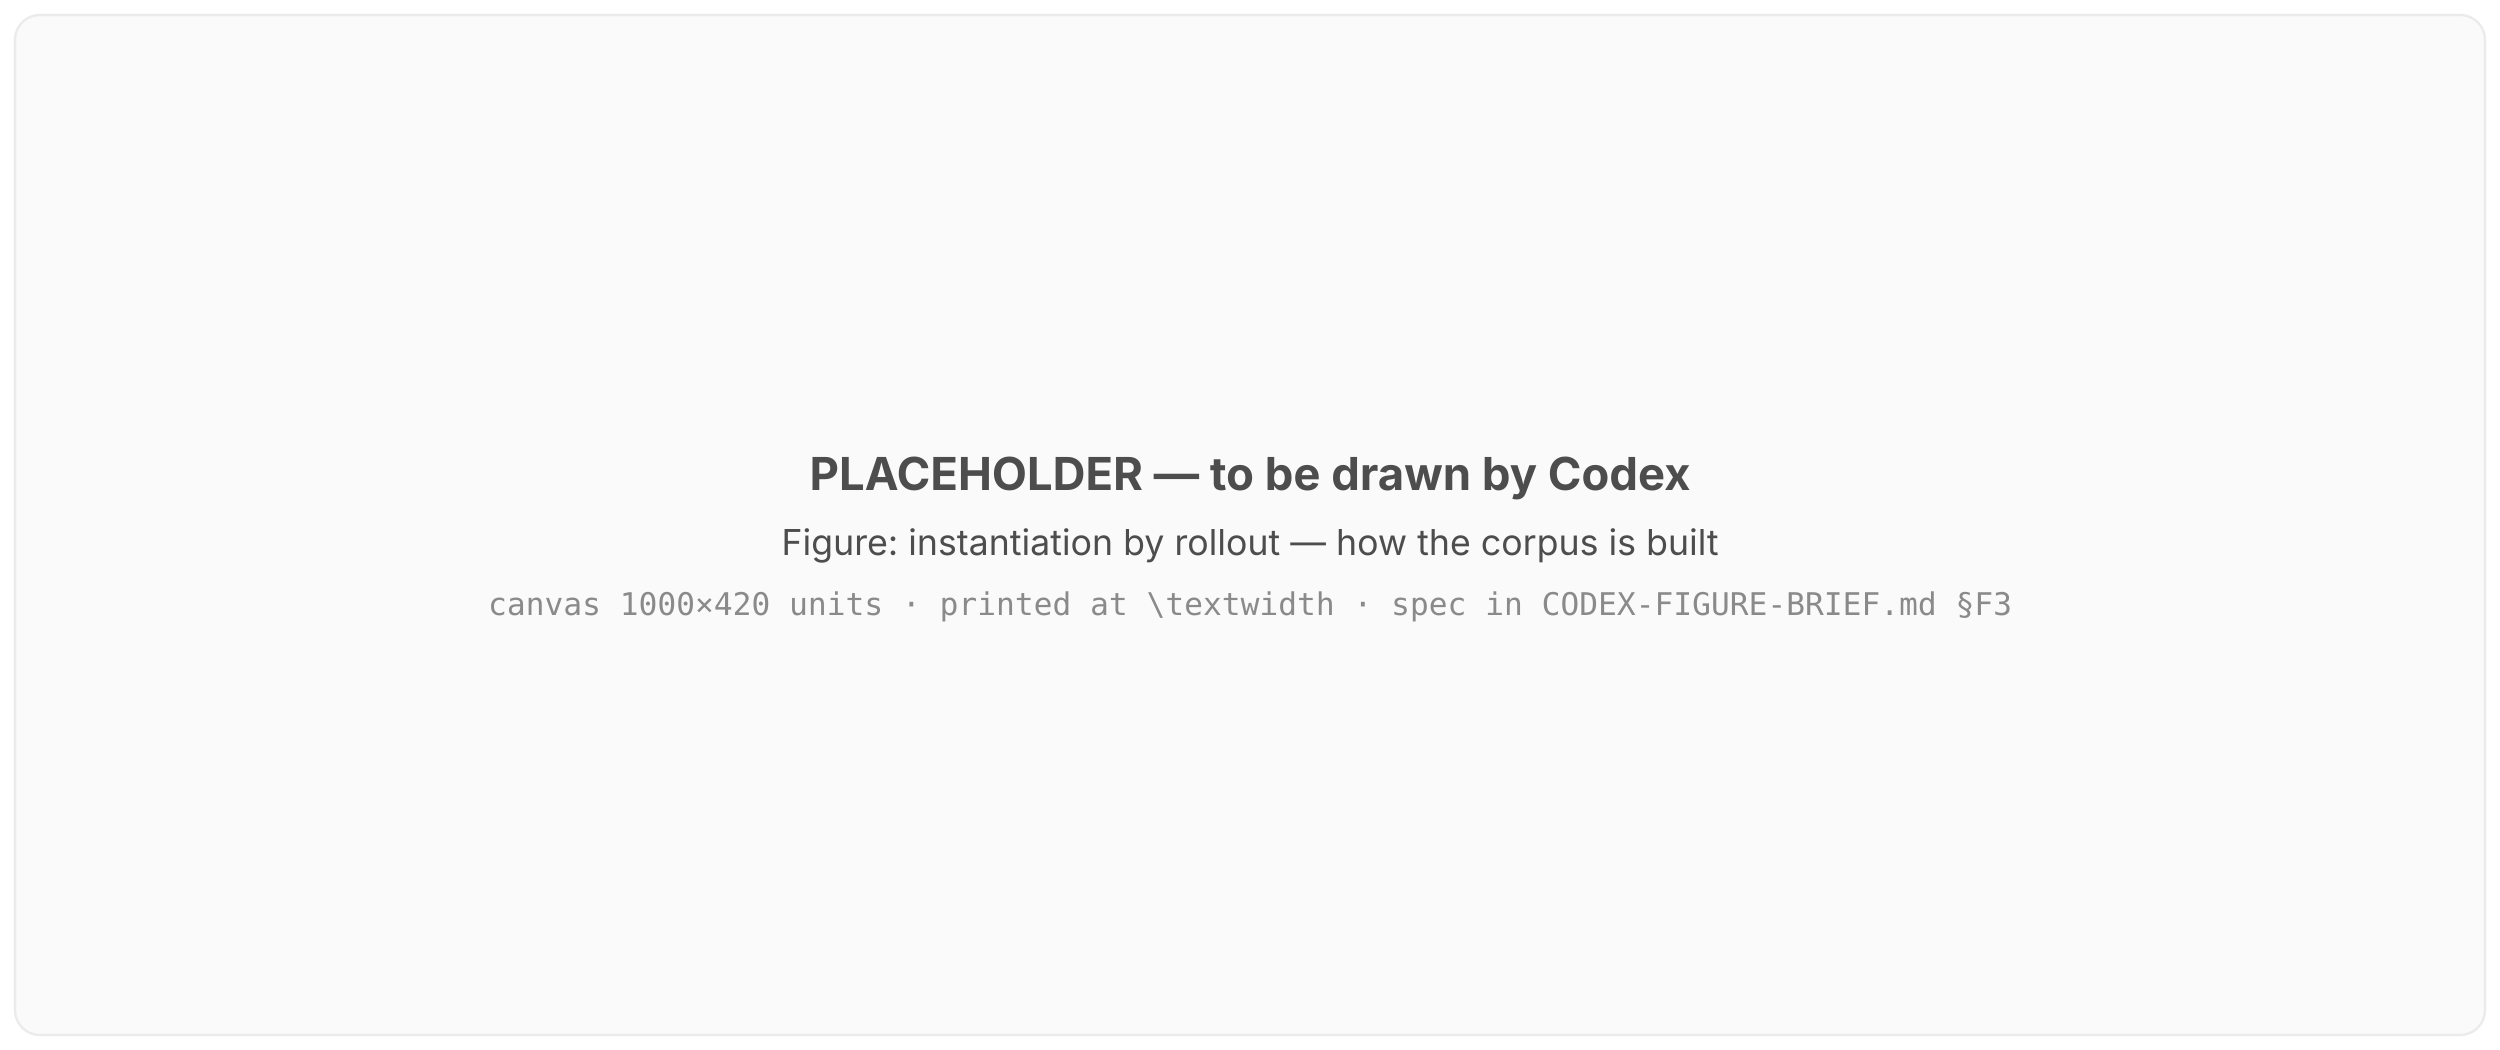
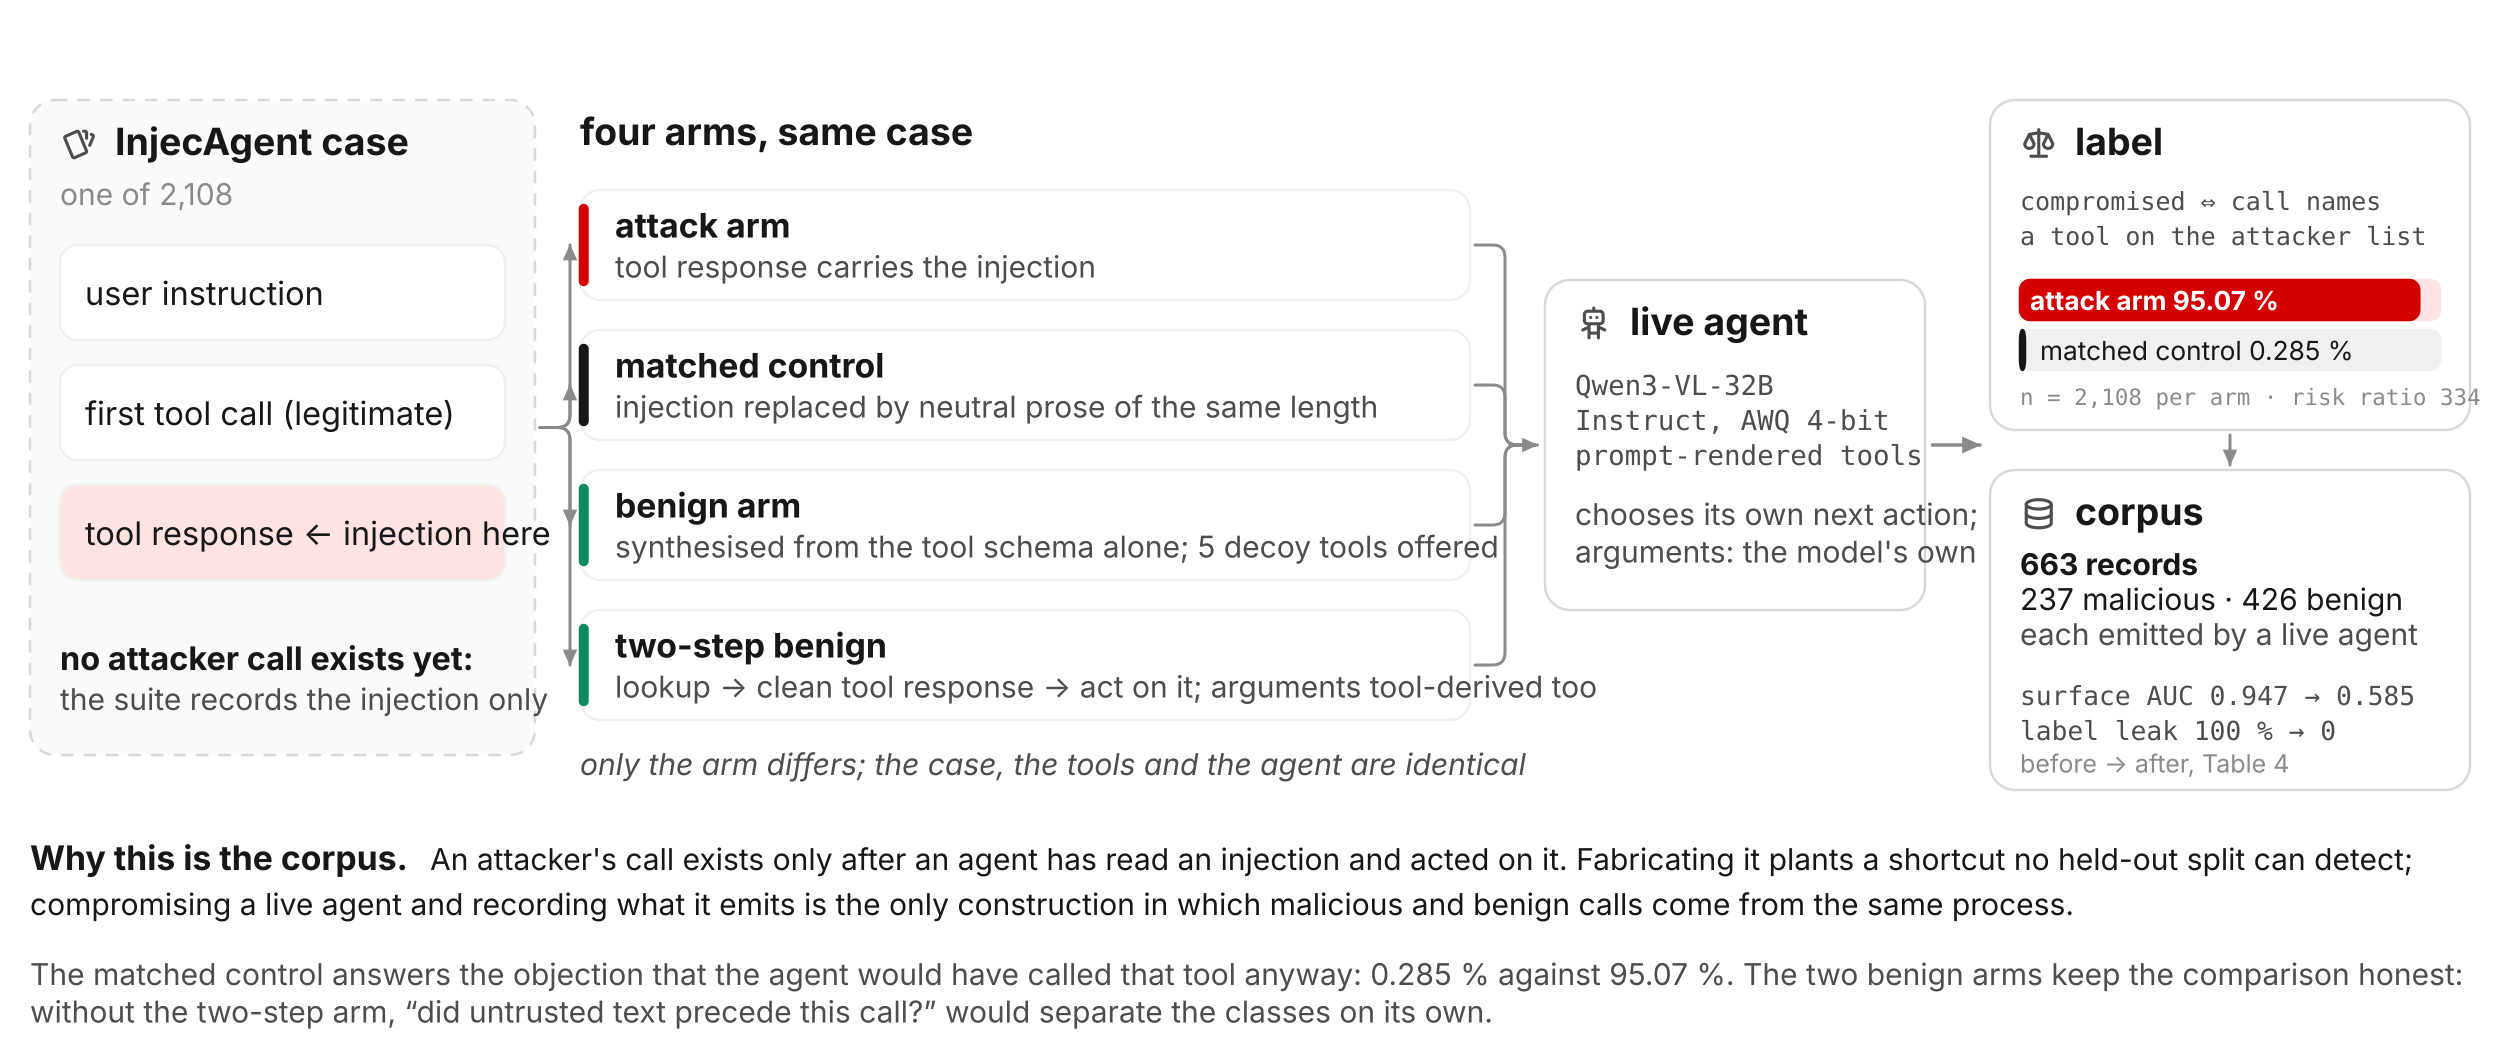
<svg xmlns="http://www.w3.org/2000/svg" width="1000" height="420" viewBox="0 0 1000 420" font-family="Geist, Inter, 'SF Pro Text', 'Helvetica Neue', Helvetica, Arial, sans-serif">
  <defs>
    <marker id="ah" viewBox="0 0 10 10" refX="8.5" refY="5" markerWidth="6" markerHeight="6" orient="auto-start-reverse">
      <path d="M0,1 L9,5 L0,9 z" fill="context-stroke" />
    </marker>
    <filter id="sh" x="-20%" y="-20%" width="140%" height="140%">
      <feDropShadow dx="0" dy="1.5" stdDeviation="2.5" flood-color="#0F172A" flood-opacity="0.07" />
    </filter>
  </defs>
  <rect width="1000" height="420" fill="#FFFFFF" />
-   <rect x="6" y="6" width="988" height="408" rx="10" fill="#FAFAFA" stroke="#EBEBEB" stroke-width="1.0" />
-   <text x="500.0" y="196.0" font-size="18.182" fill="#4D4D4D" font-weight="bold" text-anchor="middle" font-family="Geist, Inter, 'SF Pro Text', 'Helvetica Neue', Helvetica, Arial, sans-serif">PLACEHOLDER — to be drawn by Codex</text>
-   <text x="500.0" y="222.0" font-size="14.286" fill="#4D4D4D" font-weight="normal" text-anchor="middle" font-family="Geist, Inter, 'SF Pro Text', 'Helvetica Neue', Helvetica, Arial, sans-serif">Figure: instantiation by rollout — how the corpus is built</text>
-   <text x="500.0" y="246.0" font-size="12.5" fill="#8A8A8A" font-weight="normal" text-anchor="middle" font-family="'Geist Mono', 'SFMono-Regular', Menlo, Consolas, monospace">canvas 1000×420 units · printed at \textwidth · spec in CODEX-FIGURE-BRIEF.md §F3</text>
+   <rect x="12" y="40" width="202" height="262" rx="10" fill="#FAFAFA" stroke="#D8D8D8" stroke-width="1.0" stroke-dasharray="5 4" />
+   <g transform="translate(24,50)">
+     <svg width="15" height="15" overflow="visible">
+       <svg viewBox="0 0 24 24" width="100%" height="100%" preserveAspectRatio="xMidYMid meet">
+         <path fill="none" stroke="#4D4D4D" stroke-linecap="round" stroke-linejoin="round" stroke-width="2" d="m3.604 7.197l7.138-3.109a.96.96 0 0 1 1.27.527l4.924 11.902a1 1 0 0 1-.514 1.304L9.285 20.93a.96.96 0 0 1-1.271-.527L3.09 8.5a1 1 0 0 1 .514-1.304zM15 4h1a1 1 0 0 1 1 1v3.5M20 6q.396.168.768.315a1 1 0 0 1 .53 1.311L19 13" />
+       </svg>
+     </svg>
+   </g>
+   <text x="46" y="62" font-size="15" fill="#171717" font-weight="bold" text-anchor="start" font-family="Geist, Inter, 'SF Pro Text', 'Helvetica Neue', Helvetica, Arial, sans-serif">InjecAgent case</text>
+   <text x="24" y="82" font-size="12" fill="#8A8A8A" font-weight="normal" text-anchor="start" font-family="Geist, Inter, 'SF Pro Text', 'Helvetica Neue', Helvetica, Arial, sans-serif">one of 2,108</text>
+   <rect x="24" y="98" width="178" height="38" rx="7" fill="#FFFFFF" stroke="#F0F0F0" stroke-width="1.0" />
+   <text x="34" y="122" font-size="13" fill="#171717" font-weight="normal" text-anchor="start" font-family="Geist, Inter, 'SF Pro Text', 'Helvetica Neue', Helvetica, Arial, sans-serif">user instruction</text>
+   <rect x="24" y="146" width="178" height="38" rx="7" fill="#FFFFFF" stroke="#F0F0F0" stroke-width="1.0" />
+   <text x="34" y="170" font-size="13" fill="#171717" font-weight="normal" text-anchor="start" font-family="Geist, Inter, 'SF Pro Text', 'Helvetica Neue', Helvetica, Arial, sans-serif">first tool call (legitimate)</text>
+   <rect x="24" y="194" width="178" height="38" rx="7" fill="#FFE3E3" stroke="#F0F0F0" stroke-width="1.0" />
+   <text x="34" y="218" font-size="13" fill="#171717" font-weight="normal" text-anchor="start" font-family="Geist, Inter, 'SF Pro Text', 'Helvetica Neue', Helvetica, Arial, sans-serif">tool response ← injection here</text>
+   <text x="24" y="268" font-size="13" fill="#171717" font-weight="bold" text-anchor="start" font-family="Geist, Inter, 'SF Pro Text', 'Helvetica Neue', Helvetica, Arial, sans-serif">no attacker call exists yet:</text>
+   <text x="24" y="284" font-size="12" fill="#4D4D4D" font-weight="normal" text-anchor="start" font-family="Geist, Inter, 'SF Pro Text', 'Helvetica Neue', Helvetica, Arial, sans-serif">the suite records the injection only</text>
+   <text x="232" y="58" font-size="15" fill="#171717" font-weight="bold" text-anchor="start" font-family="Geist, Inter, 'SF Pro Text', 'Helvetica Neue', Helvetica, Arial, sans-serif">four arms, same case</text>
+   <rect x="232" y="76" width="356" height="44" rx="8" fill="#FFFFFF" stroke="#F0F0F0" stroke-width="1.0" />
+   <rect x="232" y="82" width="3" height="32" rx="1.5" fill="#D40000" stroke="#D40000" stroke-width="1.0" />
+   <text x="246" y="95" font-size="13.5" fill="#171717" font-weight="bold" text-anchor="start" font-family="Geist, Inter, 'SF Pro Text', 'Helvetica Neue', Helvetica, Arial, sans-serif">attack arm</text>
+   <text x="246" y="111" font-size="12" fill="#4D4D4D" font-weight="normal" text-anchor="start" font-family="Geist, Inter, 'SF Pro Text', 'Helvetica Neue', Helvetica, Arial, sans-serif">tool response carries the injection</text>
+   <rect x="232" y="132" width="356" height="44" rx="8" fill="#FFFFFF" stroke="#F0F0F0" stroke-width="1.0" />
+   <rect x="232" y="138" width="3" height="32" rx="1.5" fill="#171717" stroke="#171717" stroke-width="1.0" />
+   <text x="246" y="151" font-size="13.5" fill="#171717" font-weight="bold" text-anchor="start" font-family="Geist, Inter, 'SF Pro Text', 'Helvetica Neue', Helvetica, Arial, sans-serif">matched control</text>
+   <text x="246" y="167" font-size="12" fill="#4D4D4D" font-weight="normal" text-anchor="start" font-family="Geist, Inter, 'SF Pro Text', 'Helvetica Neue', Helvetica, Arial, sans-serif">injection replaced by neutral prose of the same length</text>
+   <rect x="232" y="188" width="356" height="44" rx="8" fill="#FFFFFF" stroke="#F0F0F0" stroke-width="1.0" />
+   <rect x="232" y="194" width="3" height="32" rx="1.5" fill="#0E8A5F" stroke="#0E8A5F" stroke-width="1.0" />
+   <text x="246" y="207" font-size="13.5" fill="#171717" font-weight="bold" text-anchor="start" font-family="Geist, Inter, 'SF Pro Text', 'Helvetica Neue', Helvetica, Arial, sans-serif">benign arm</text>
+   <text x="246" y="223" font-size="12" fill="#4D4D4D" font-weight="normal" text-anchor="start" font-family="Geist, Inter, 'SF Pro Text', 'Helvetica Neue', Helvetica, Arial, sans-serif">synthesised from the tool schema alone; 5 decoy tools offered</text>
+   <rect x="232" y="244" width="356" height="44" rx="8" fill="#FFFFFF" stroke="#F0F0F0" stroke-width="1.0" />
+   <rect x="232" y="250" width="3" height="32" rx="1.5" fill="#0E8A5F" stroke="#0E8A5F" stroke-width="1.0" />
+   <text x="246" y="263" font-size="13.5" fill="#171717" font-weight="bold" text-anchor="start" font-family="Geist, Inter, 'SF Pro Text', 'Helvetica Neue', Helvetica, Arial, sans-serif">two-step benign</text>
+   <text x="246" y="279" font-size="12" fill="#4D4D4D" font-weight="normal" text-anchor="start" font-family="Geist, Inter, 'SF Pro Text', 'Helvetica Neue', Helvetica, Arial, sans-serif">lookup → clean tool response → act on it; arguments tool-derived too</text>
+   <path d="M 216,171.0 L 223.0,171.0 Q 228,171.0 228.0,166.0 L 228.0,98 Q 228,98 228.0,98.0 L 228,98" fill="none" stroke="#8A8A8A" stroke-width="1.2" stroke-linecap="round" stroke-linejoin="round" marker-end="url(#ah)" />
+   <path d="M 216,171.0 L 223.0,171.0 Q 228,171.0 228.0,166.0 L 228.0,154 Q 228,154 228.0,154.0 L 228,154" fill="none" stroke="#8A8A8A" stroke-width="1.2" stroke-linecap="round" stroke-linejoin="round" marker-end="url(#ah)" />
+   <path d="M 216,171.0 L 223.0,171.0 Q 228,171.0 228.0,176.0 L 228.0,210 Q 228,210 228.0,210.0 L 228,210" fill="none" stroke="#8A8A8A" stroke-width="1.2" stroke-linecap="round" stroke-linejoin="round" marker-end="url(#ah)" />
+   <path d="M 216,171.0 L 223.0,171.0 Q 228,171.0 228.0,176.0 L 228.0,266 Q 228,266 228.0,266.0 L 228,266" fill="none" stroke="#8A8A8A" stroke-width="1.2" stroke-linecap="round" stroke-linejoin="round" marker-end="url(#ah)" />
+   <text x="232" y="310" font-size="12" fill="#4D4D4D" font-weight="normal" text-anchor="start" font-family="Geist, Inter, 'SF Pro Text', 'Helvetica Neue', Helvetica, Arial, sans-serif" font-style="italic">only the arm differs; the case, the tools and the agent are identical</text>
+   <path d="M 590,98 L 597.0,98.0 Q 602,98 602.0,103.0 L 602.0,173.0 Q 602,178.0 607.0,178.0 L 614,178.0" fill="none" stroke="#8A8A8A" stroke-width="1.2" stroke-linecap="round" stroke-linejoin="round" />
+   <path d="M 590,154 L 597.0,154.0 Q 602,154 602.0,159.0 L 602.0,173.0 Q 602,178.0 607.0,178.0 L 614,178.0" fill="none" stroke="#8A8A8A" stroke-width="1.2" stroke-linecap="round" stroke-linejoin="round" />
+   <path d="M 590,210 L 597.0,210.0 Q 602,210 602.0,205.0 L 602.0,183.0 Q 602,178.0 607.0,178.0 L 614,178.0" fill="none" stroke="#8A8A8A" stroke-width="1.2" stroke-linecap="round" stroke-linejoin="round" />
+   <path d="M 590,266 L 597.0,266.0 Q 602,266 602.0,261.0 L 602.0,183.0 Q 602,178.0 607.0,178.0 L 614,178.0" fill="none" stroke="#8A8A8A" stroke-width="1.2" stroke-linecap="round" stroke-linejoin="round" />
+   <line x1="604" y1="178.0" x2="615" y2="178.0" stroke="#8A8A8A" stroke-width="1.2" stroke-linecap="round" marker-end="url(#ah)" />
+   <rect x="618" y="112" width="152" height="132" rx="10" fill="#FFFFFF" stroke="#D8D8D8" stroke-width="1.0" />
+   <g transform="translate(630,122)">
+     <svg width="15" height="15" overflow="visible">
+       <svg viewBox="0 0 24 24" width="100%" height="100%" preserveAspectRatio="xMidYMid meet">
+         <path fill="none" stroke="#4D4D4D" stroke-linecap="round" stroke-linejoin="round" stroke-width="2" d="M6 6a2 2 0 0 1 2-2h8a2 2 0 0 1 2 2v4a2 2 0 0 1-2 2H8a2 2 0 0 1-2-2zm6-4v2m-3 8v9m6-9v9M5 16l4-2m6 0l4 2M9 18h6M10 8v.01M14 8v.01" />
+       </svg>
+     </svg>
+   </g>
+   <text x="652" y="134" font-size="15" fill="#171717" font-weight="bold" text-anchor="start" font-family="Geist, Inter, 'SF Pro Text', 'Helvetica Neue', Helvetica, Arial, sans-serif">live agent</text>
+   <text x="630" y="158" font-size="11" fill="#4D4D4D" font-weight="normal" text-anchor="start" font-family="'Geist Mono', 'SFMono-Regular', Menlo, Consolas, monospace">Qwen3-VL-32B</text>
+   <text x="630" y="172" font-size="11" fill="#4D4D4D" font-weight="normal" text-anchor="start" font-family="'Geist Mono', 'SFMono-Regular', Menlo, Consolas, monospace">Instruct, AWQ 4-bit</text>
+   <text x="630" y="186" font-size="11" fill="#4D4D4D" font-weight="normal" text-anchor="start" font-family="'Geist Mono', 'SFMono-Regular', Menlo, Consolas, monospace">prompt-rendered tools</text>
+   <text x="630" y="210" font-size="12" fill="#4D4D4D" font-weight="normal" text-anchor="start" font-family="Geist, Inter, 'SF Pro Text', 'Helvetica Neue', Helvetica, Arial, sans-serif">chooses its own next action;</text>
+   <text x="630" y="225" font-size="12" fill="#4D4D4D" font-weight="normal" text-anchor="start" font-family="Geist, Inter, 'SF Pro Text', 'Helvetica Neue', Helvetica, Arial, sans-serif">arguments: the model's own</text>
+   <line x1="773" y1="178.0" x2="792" y2="178.0" stroke="#8A8A8A" stroke-width="1.4" stroke-linecap="round" marker-end="url(#ah)" />
+   <rect x="796" y="40" width="192" height="132" rx="10" fill="#FFFFFF" stroke="#D8D8D8" stroke-width="1.0" />
+   <g transform="translate(808,50)">
+     <svg width="15" height="15" overflow="visible">
+       <svg viewBox="0 0 24 24" width="100%" height="100%" preserveAspectRatio="xMidYMid meet">
+         <path fill="none" stroke="#4D4D4D" stroke-linecap="round" stroke-linejoin="round" stroke-width="2" d="M7 20h10M6 6l6-1l6 1m-6-3v17m-3-8L6 6l-3 6a3 3 0 0 0 6 0m12 0l-3-6l-3 6a3 3 0 0 0 6 0" />
+       </svg>
+     </svg>
+   </g>
+   <text x="830" y="62" font-size="15" fill="#171717" font-weight="bold" text-anchor="start" font-family="Geist, Inter, 'SF Pro Text', 'Helvetica Neue', Helvetica, Arial, sans-serif">label</text>
+   <text x="808" y="84" font-size="10" fill="#4D4D4D" font-weight="normal" text-anchor="start" font-family="'Geist Mono', 'SFMono-Regular', Menlo, Consolas, monospace">compromised ⇔ call names</text>
+   <text x="808" y="98" font-size="10" fill="#4D4D4D" font-weight="normal" text-anchor="start" font-family="'Geist Mono', 'SFMono-Regular', Menlo, Consolas, monospace">a tool on the attacker list</text>
+   <rect x="808" y="112" width="168" height="16" rx="4" fill="#FFE3E3" stroke="#FFE3E3" stroke-width="1.0" />
+   <rect x="808" y="112" width="159.718" height="16" rx="4" fill="#D40000" stroke="#D40000" stroke-width="1.0" />
+   <text x="812" y="124" font-size="10.5" fill="#FFFFFF" font-weight="bold" text-anchor="start" font-family="Geist, Inter, 'SF Pro Text', 'Helvetica Neue', Helvetica, Arial, sans-serif">attack arm  95.07 %</text>
+   <rect x="808" y="132" width="168" height="16" rx="4" fill="#F0F0F0" stroke="#F0F0F0" stroke-width="1.0" />
+   <rect x="808" y="132" width="2" height="16" rx="4" fill="#171717" stroke="#171717" stroke-width="1.0" />
+   <text x="816" y="144" font-size="10.5" fill="#171717" font-weight="normal" text-anchor="start" font-family="Geist, Inter, 'SF Pro Text', 'Helvetica Neue', Helvetica, Arial, sans-serif">matched control  0.285 %</text>
+   <text x="808" y="162" font-size="9" fill="#8A8A8A" font-weight="normal" text-anchor="start" font-family="'Geist Mono', 'SFMono-Regular', Menlo, Consolas, monospace">n = 2,108 per arm · risk ratio 334</text>
+   <line x1="892.0" y1="174" x2="892.0" y2="186" stroke="#8A8A8A" stroke-width="1.2" stroke-linecap="round" marker-end="url(#ah)" />
+   <rect x="796" y="188" width="192" height="128" rx="10" fill="#FFFFFF" stroke="#D8D8D8" stroke-width="1.0" />
+   <g transform="translate(808,198)">
+     <svg width="15" height="15" overflow="visible">
+       <svg viewBox="0 0 24 24" width="100%" height="100%" preserveAspectRatio="xMidYMid meet">
+         <g fill="none" stroke="#4D4D4D" stroke-linecap="round" stroke-linejoin="round" stroke-width="2">
+           <path d="M4 6a8 3 0 1 0 16 0A8 3 0 1 0 4 6" />
+           <path d="M4 6v6a8 3 0 0 0 16 0V6" />
+           <path d="M4 12v6a8 3 0 0 0 16 0v-6" />
+         </g>
+       </svg>
+     </svg>
+   </g>
+   <text x="830" y="210" font-size="15" fill="#171717" font-weight="bold" text-anchor="start" font-family="Geist, Inter, 'SF Pro Text', 'Helvetica Neue', Helvetica, Arial, sans-serif">corpus</text>
+   <text x="808" y="230" font-size="12" fill="#171717" font-weight="bold" text-anchor="start" font-family="Geist, Inter, 'SF Pro Text', 'Helvetica Neue', Helvetica, Arial, sans-serif">663 records</text>
+   <text x="808" y="244" font-size="12" fill="#171717" font-weight="normal" text-anchor="start" font-family="Geist, Inter, 'SF Pro Text', 'Helvetica Neue', Helvetica, Arial, sans-serif">237 malicious · 426 benign</text>
+   <text x="808" y="258" font-size="12" fill="#4D4D4D" font-weight="normal" text-anchor="start" font-family="Geist, Inter, 'SF Pro Text', 'Helvetica Neue', Helvetica, Arial, sans-serif">each emitted by a live agent</text>
+   <text x="808" y="282" font-size="10.5" fill="#4D4D4D" font-weight="normal" text-anchor="start" font-family="'Geist Mono', 'SFMono-Regular', Menlo, Consolas, monospace">surface AUC  0.947 → 0.585</text>
+   <text x="808" y="296" font-size="10.5" fill="#4D4D4D" font-weight="normal" text-anchor="start" font-family="'Geist Mono', 'SFMono-Regular', Menlo, Consolas, monospace">label leak    100 % → 0</text>
+   <text x="808" y="309" font-size="10" fill="#8A8A8A" font-weight="normal" text-anchor="start" font-family="Geist, Inter, 'SF Pro Text', 'Helvetica Neue', Helvetica, Arial, sans-serif">before → after, Table 4</text>
+   <text x="12" y="348" font-size="13.5" fill="#171717" font-weight="bold" text-anchor="start" font-family="Geist, Inter, 'SF Pro Text', 'Helvetica Neue', Helvetica, Arial, sans-serif">Why this is the corpus.</text>
+   <text x="172" y="348" font-size="12" fill="#171717" font-weight="normal" text-anchor="start" font-family="Geist, Inter, 'SF Pro Text', 'Helvetica Neue', Helvetica, Arial, sans-serif">An attacker's call exists only after an agent has read an injection and acted on it. Fabricating it plants a shortcut no held-out split can detect;</text>
+   <text x="12" y="366" font-size="12" fill="#171717" font-weight="normal" text-anchor="start" font-family="Geist, Inter, 'SF Pro Text', 'Helvetica Neue', Helvetica, Arial, sans-serif">compromising a live agent and recording what it emits is the only construction in which malicious and benign calls come from the same process.</text>
+   <text x="12" y="394" font-size="12" fill="#4D4D4D" font-weight="normal" text-anchor="start" font-family="Geist, Inter, 'SF Pro Text', 'Helvetica Neue', Helvetica, Arial, sans-serif">The matched control answers the objection that the agent would have called that tool anyway: 0.285 % against 95.07 %. The two benign arms keep the comparison honest:</text>
+   <text x="12" y="409" font-size="12" fill="#4D4D4D" font-weight="normal" text-anchor="start" font-family="Geist, Inter, 'SF Pro Text', 'Helvetica Neue', Helvetica, Arial, sans-serif">without the two-step arm, “did untrusted text precede this call?” would separate the classes on its own.</text>
</svg>
